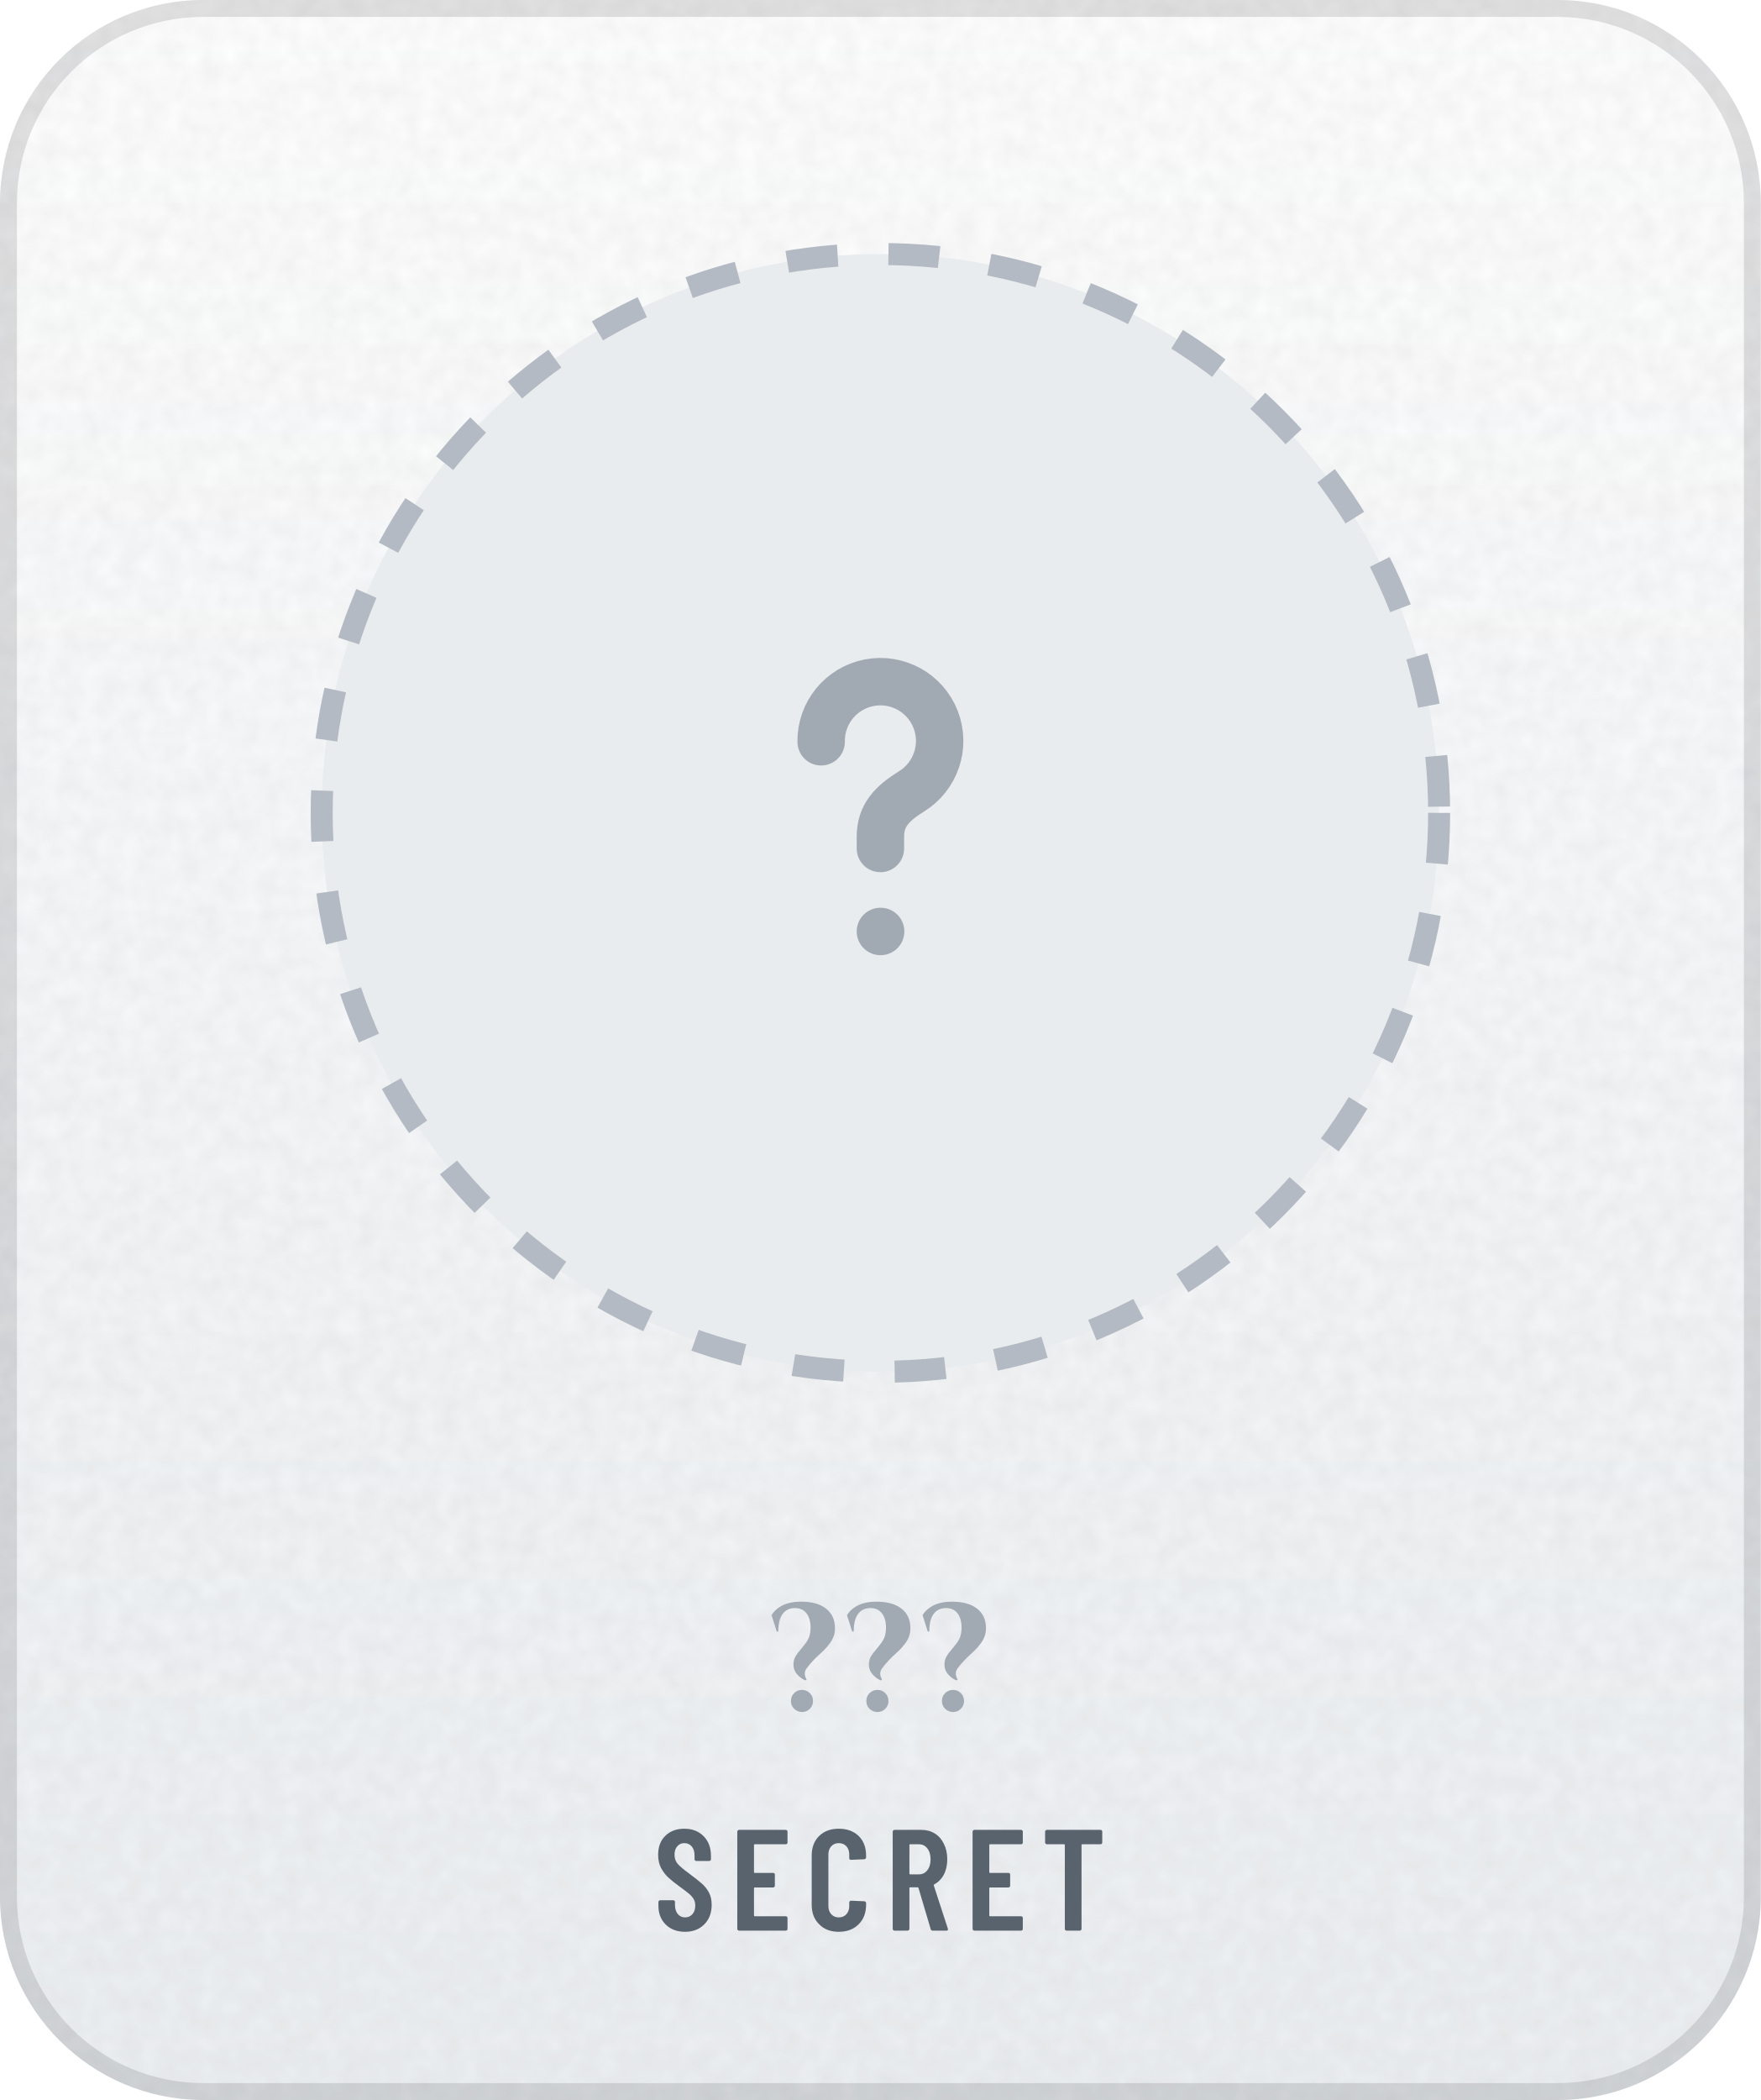
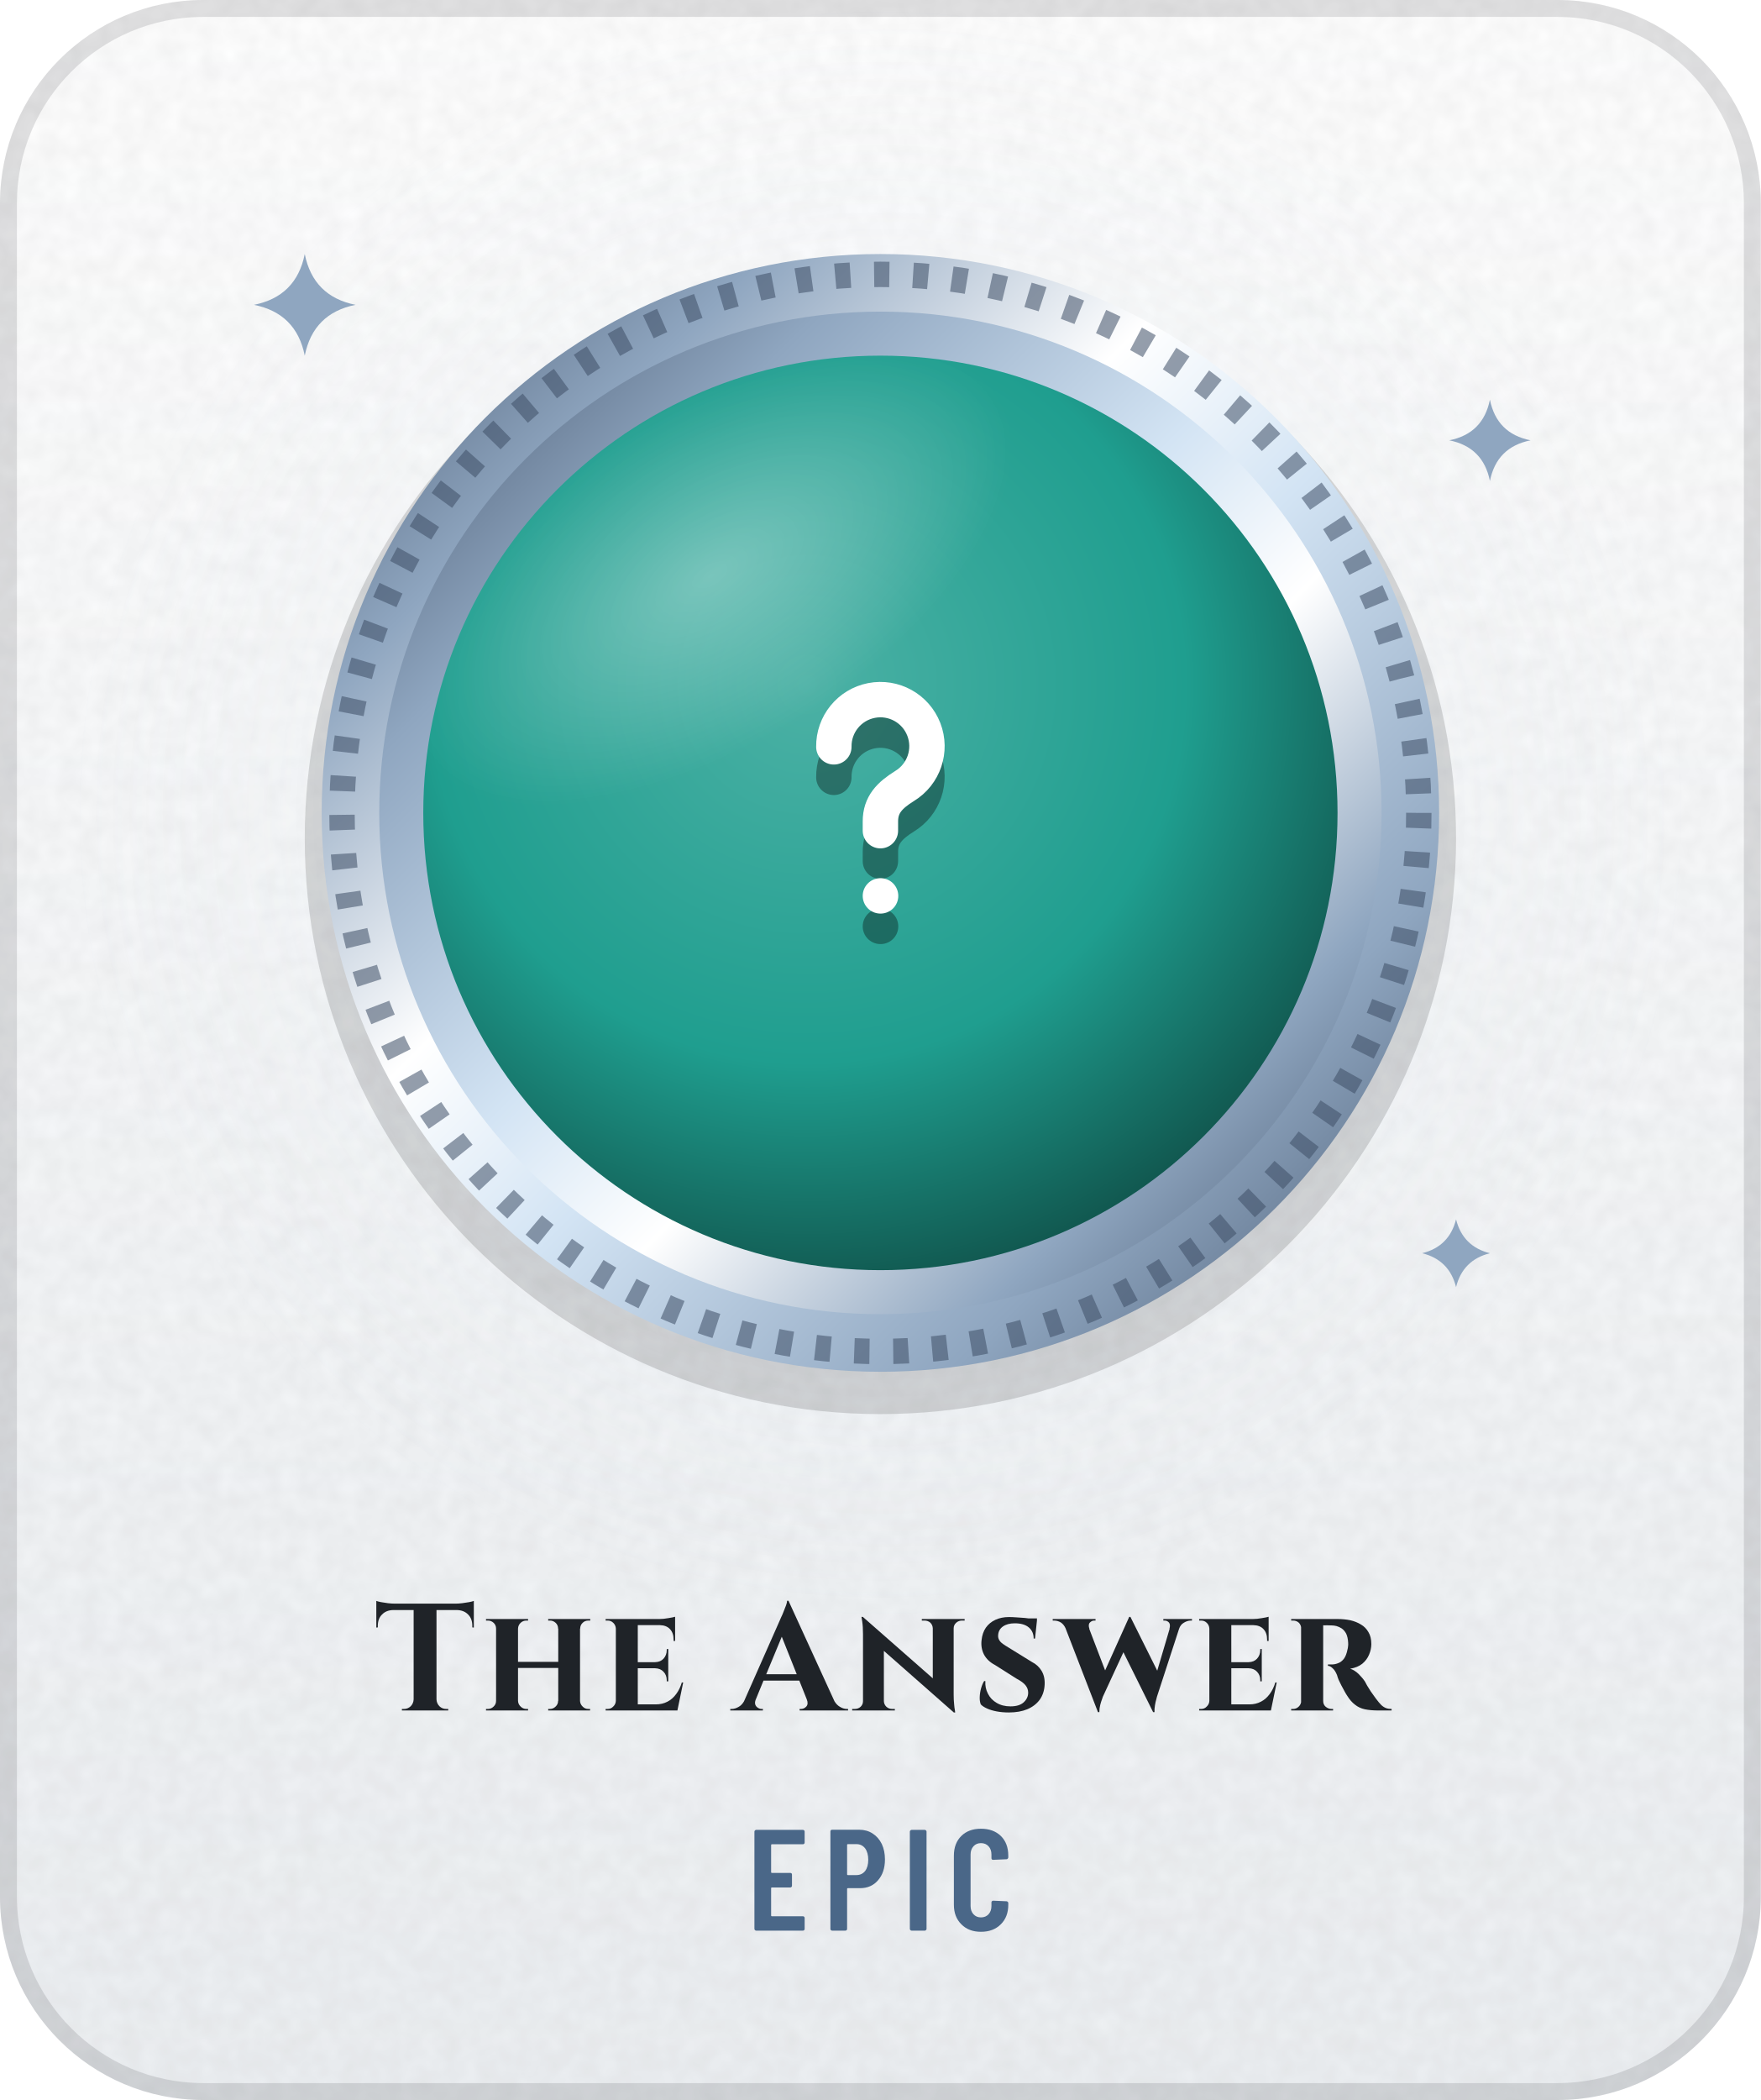
- <svg xmlns="http://www.w3.org/2000/svg" width="104" height="124" viewBox="0 0 104 124" role="img" aria-label="Secret achievement">
+ <svg xmlns="http://www.w3.org/2000/svg" width="104" height="124" viewBox="0 0 104 124" role="img" aria-label="The Answer: earned, Epic">
+   <style>@keyframes tw{0%,100%{opacity:.15;transform:scale(.45)}50%{opacity:1;transform:scale(1)}}.sp{transform-box:fill-box;transform-origin:center;animation:tw 3.4s ease-in-out infinite}@keyframes sh{0%{transform:translateX(-110px)}38%,100%{transform:translateX(200px)}}.sh{animation:sh 6.5s ease-in-out infinite}@keyframes fl{0%,100%{transform:translateY(0)}50%{transform:translateY(-3px)}}.fl{animation:fl 5s ease-in-out infinite}@media (prefers-reduced-motion:reduce){.sp,.fl{animation:none}.sh,.bu{display:none}}</style>
  <defs>
    <linearGradient id="bg" x1="0" y1="0" x2="0" y2="1">
      <stop offset="0" stop-color="#FFFFFF" />
      <stop offset="1" stop-color="#EDF0F3" />
    </linearGradient>
    <clipPath id="card">
      <rect width="104" height="124" rx="12" />
    </clipPath>
    <filter id="grain" x="0" y="0" width="100%" height="100%">
      <feTurbulence type="fractalNoise" baseFrequency=".85" numOctaves="2" stitchTiles="stitch" />
      <feColorMatrix values="0 0 0 0 0 0 0 0 0 0 0 0 0 0 0 0 0 0 .05 0" />
    </filter>
    <radialGradient id="glow" cx=".5" cy=".5" r=".5">
-       <stop offset="0" stop-color="#5A626D" stop-opacity="0" />
-       <stop offset="1" stop-color="#5A626D" stop-opacity="0" />
+       <stop offset="0" stop-color="#D3E4F4" stop-opacity="0.19" />
+       <stop offset="1" stop-color="#D3E4F4" stop-opacity="0" />
    </radialGradient>
    <linearGradient id="mh" x1="0" y1="0" x2="1" y2="0">
-       <stop offset="0" stop-color="#252A32" />
-       <stop offset="0.2" stop-color="#3A414B" />
-       <stop offset="0.4" stop-color="#838B96" />
-       <stop offset="0.54" stop-color="#5A626D" />
-       <stop offset="0.78" stop-color="#3A414B" />
-       <stop offset="1" stop-color="#252A32" />
+       <stop offset="0" stop-color="#3F4F66" />
+       <stop offset="0.2" stop-color="#8FA6C0" />
+       <stop offset="0.4" stop-color="#FFFFFF" />
+       <stop offset="0.54" stop-color="#D3E4F4" />
+       <stop offset="0.78" stop-color="#8FA6C0" />
+       <stop offset="1" stop-color="#3F4F66" />
    </linearGradient>
    <linearGradient id="md" x1="0" y1="0" x2="1" y2="1">
-       <stop offset="0" stop-color="#252A32" />
-       <stop offset="0.2" stop-color="#3A414B" />
-       <stop offset="0.4" stop-color="#838B96" />
-       <stop offset="0.54" stop-color="#5A626D" />
-       <stop offset="0.78" stop-color="#3A414B" />
-       <stop offset="1" stop-color="#252A32" />
+       <stop offset="0" stop-color="#3F4F66" />
+       <stop offset="0.2" stop-color="#8FA6C0" />
+       <stop offset="0.4" stop-color="#FFFFFF" />
+       <stop offset="0.54" stop-color="#D3E4F4" />
+       <stop offset="0.78" stop-color="#8FA6C0" />
+       <stop offset="1" stop-color="#3F4F66" />
    </linearGradient>
    <linearGradient id="mdr" x1="1" y1="1" x2="0" y2="0">
-       <stop offset="0" stop-color="#252A32" />
-       <stop offset="0.2" stop-color="#3A414B" />
-       <stop offset="0.4" stop-color="#838B96" />
-       <stop offset="0.54" stop-color="#5A626D" />
-       <stop offset="0.78" stop-color="#3A414B" />
-       <stop offset="1" stop-color="#252A32" />
+       <stop offset="0" stop-color="#3F4F66" />
+       <stop offset="0.2" stop-color="#8FA6C0" />
+       <stop offset="0.4" stop-color="#FFFFFF" />
+       <stop offset="0.54" stop-color="#D3E4F4" />
+       <stop offset="0.78" stop-color="#8FA6C0" />
+       <stop offset="1" stop-color="#3F4F66" />
    </linearGradient>
    <linearGradient id="dia" x1="0" y1="0" x2="1" y2="0">
      <stop offset="0" stop-color="#2F7DD1" />
      <stop offset=".5" stop-color="#7B61E0" />
      <stop offset="1" stop-color="#C2449A" />
    </linearGradient>
    <linearGradient id="pb" x1="0" y1="0" x2="1" y2="0">
-       <stop offset="0" stop-color="#8F5125" />
-       <stop offset="1" stop-color="#CC8850" />
+       <stop offset="0" stop-color="#2F7DD1" />
+       <stop offset="1" stop-color="#C2449A" />
    </linearGradient>
    <linearGradient id="shg" x1="0" y1="0" x2="1" y2="0">
      <stop offset="0" stop-color="#FFFFFF" stop-opacity="0" />
      <stop offset=".5" stop-color="#FFFFFF" stop-opacity=".6" />
      <stop offset="1" stop-color="#FFFFFF" stop-opacity="0" />
    </linearGradient>
    <radialGradient id="en" cx=".42" cy=".36" r=".75">
-       <stop offset="0" stop-color="#B8D5D5" />
-       <stop offset=".55" stop-color="#A6CACB" />
-       <stop offset="1" stop-color="#7C9898" />
+       <stop offset="0" stop-color="#4CB1A5" />
+       <stop offset=".55" stop-color="#1F9E8F" />
+       <stop offset="1" stop-color="#0C3F39" />
    </radialGradient>
    <linearGradient id="ig" gradientUnits="userSpaceOnUse" x1="0" y1="34" x2="0" y2="62">
-       <stop offset="0" stop-color="#7D858F" />
-       <stop offset="1" stop-color="#4E5661" />
+       <stop offset="0" stop-color="#FFFFFF" />
+       <stop offset="1" stop-color="#D3E4F4" />
    </linearGradient>
    <radialGradient id="gl" cx=".5" cy=".5" r=".5">
      <stop offset="0" stop-color="#FFFFFF" stop-opacity=".45" />
      <stop offset="1" stop-color="#FFFFFF" stop-opacity="0" />
    </radialGradient>
    <clipPath id="fc">
      <circle cx="52" cy="48" r="27" />
    </clipPath>
  </defs>
  <g clip-path="url(#card)">
    <rect width="104" height="124" fill="url(#bg)" />
    <rect width="104" height="124" filter="url(#grain)" />
  </g>
  <rect x=".5" y=".5" width="103" height="123" rx="11.5" fill="none" stroke="#1F2328" stroke-opacity=".13" />
  <circle cx="52" cy="48" r="48" fill="url(#glow)" />
-   <circle cx="52" cy="48" r="33" fill="#E9ECEF" stroke="#B3BAC3" stroke-width="1.3" stroke-dasharray="3 3" />
-   <g transform="translate(35.2 31.2) scale(1.4)" fill="none" stroke="#A1A9B3" stroke-width="2" stroke-linecap="round" stroke-linejoin="round">
+   <circle cx="52" cy="49.5" r="34" fill="#000000" fill-opacity=".14" />
+   <circle cx="52" cy="48" r="33" fill="url(#md)" />
+   <circle cx="52" cy="48" r="31.8" fill="none" stroke="#3F4F66" stroke-opacity=".55" stroke-width="1.5" stroke-dasharray=".9 1.4" />
+   <circle cx="52" cy="48" r="29.6" fill="url(#mdr)" />
+   <circle cx="52" cy="48" r="27" fill="url(#en)" />
+   <g transform="translate(38.8 36) scale(1.1)" fill="none" stroke="#000000" stroke-width="1.9" stroke-linecap="round" stroke-linejoin="round" stroke-opacity=".35">
    <path d="M9.5 9a2.5 2.5 0 1 1 3.8 2.1c-.8.5-1.3 1-1.3 1.9v.5" />
    <path d="M12 17h.01" />
  </g>
-   <g transform="translate(45.5 101) scale(0.009 -0.009)" fill="#A1A9B3">
-     <use href="#s63" x="0" />
-     <use href="#s63" x="495" />
-     <use href="#s63" x="991" />
+   <g transform="translate(38.8 34.2) scale(1.1)" fill="none" stroke="url(#ig)" stroke-width="1.9" stroke-linecap="round" stroke-linejoin="round">
+     <path d="M9.5 9a2.5 2.5 0 1 1 3.8 2.1c-.8.5-1.3 1-1.3 1.9v.5" />
+     <path d="M12 17h.01" />
  </g>
-   <g transform="translate(38.6 114) scale(0.0085 -0.0085)" fill="#59636E">
-     <use href="#m83" x="0" />
-     <use href="#m69" x="528" />
-     <use href="#m67" x="1057" />
-     <use href="#m82" x="1608" />
-     <use href="#m69" x="2163" />
-     <use href="#m84" x="2693" />
+   <g clip-path="url(#fc)">
+     <ellipse cx="42" cy="34" rx="20" ry="10" transform="rotate(-32 42 34)" fill="url(#gl)" opacity=".7" />
+     <g transform="skewX(-18)">
+       <rect class="sh" x="10" y="10" width="12" height="80" fill="url(#shg)" opacity=".6" />
+     </g>
+   </g>
+   <g transform="translate(18 18)">
+     <path class="sp" style="animation-delay:0s" d="M0 -3Q0.5 -0.5 3 0Q0.5 0.5 0 3Q-0.5 0.5 -3 0Q-0.5 -0.5 0 -3Z" fill="#8FA6C0" />
+   </g>
+   <g transform="translate(88 26)">
+     <path class="sp" style="animation-delay:1.2s" d="M0 -2.4Q0.4 -0.4 2.4 0Q0.4 0.4 0 2.4Q-0.4 0.4 -2.4 0Q-0.4 -0.4 0 -2.4Z" fill="#8FA6C0" />
+   </g>
+   <g transform="translate(86 74)">
+     <path class="sp" style="animation-delay:0.6s" d="M0 -2Q0.4 -0.4 2 0Q0.4 0.4 0 2Q-0.4 0.4 -2 0Q-0.4 -0.4 0 -2Z" fill="#8FA6C0" />
+   </g>
+   <g transform="translate(22.1 101) scale(0.009 -0.009)" fill="#1F2328">
+     <use href="#s84" x="0" />
+     <use href="#s104" x="700" />
+     <use href="#s101" x="1485" />
+     <use href="#s65" x="2365" />
+     <use href="#s110" x="3116" />
+     <use href="#s115" x="3928" />
+     <use href="#s119" x="4476" />
+     <use href="#s101" x="5380" />
+     <use href="#s114" x="5977" />
+   </g>
+   <g transform="translate(44.1 114) scale(0.0085 -0.0085)" fill="#4A6788">
+     <use href="#m69" x="0" />
+     <use href="#m80" x="529" />
+     <use href="#m73" x="1080" />
+     <use href="#m67" x="1398" />
  </g>
  <defs>
    <path id="m67" d="M42 180V521Q42 607 94 658Q145 708 230 708Q316 708 368 658Q420 607 420 521V509Q420 504 416 500Q413 496 408 496L315 492Q303 492 303 504V529Q303 564 283 586Q263 608 230 608Q198 608 178 586Q158 564 158 529V171Q158 136 178 114Q198 92 230 92Q263 92 283 114Q303 136 303 171V196Q303 201 306 204Q310 208 315 208L408 204Q413 204 416 200Q420 197 420 192V180Q420 95 368 44Q316 -8 230 -8Q145 -8 94 44Q42 95 42 180Z" />
    <path id="m69" d="M391 600H175Q170 600 170 595V406Q170 401 175 401H303Q308 401 312 398Q315 394 315 389V312Q315 307 312 304Q308 300 303 300H175Q170 300 170 295V105Q170 100 175 100H391Q396 100 400 96Q403 93 403 88V12Q403 7 400 4Q396 0 391 0H66Q61 0 58 4Q54 7 54 12V688Q54 693 58 696Q61 700 66 700H391Q396 700 400 696Q403 693 403 688V612Q403 607 400 604Q396 600 391 600Z" />
-     <path id="m82" d="M318 10 233 297Q231 301 228 301H175Q170 301 170 296V12Q170 7 166 4Q163 0 158 0H66Q61 0 58 4Q54 7 54 12V688Q54 693 58 696Q61 700 66 700H254Q307 700 348 674Q388 649 410 602Q433 556 433 496Q433 434 409 389Q385 344 342 321Q338 320 339 315L437 14Q438 12 438 9Q438 0 427 0H331Q321 0 318 10ZM170 595V396Q170 391 175 391H236Q272 391 294 419Q317 447 317 495Q317 543 294 572Q272 600 236 600H175Q170 600 170 595Z" />
-     <path id="m83" d="M34 173V199Q34 204 38 208Q41 211 46 211H137Q142 211 146 208Q149 204 149 199V179Q149 140 168 116Q188 92 219 92Q250 92 270 114Q290 137 290 174Q290 200 279 219Q268 238 248 255Q228 272 184 304Q134 340 104 368Q73 396 52 436Q32 475 32 527Q32 610 82 659Q132 708 214 708Q297 708 348 656Q399 605 399 520V496Q399 491 396 488Q392 484 387 484H297Q292 484 288 488Q285 491 285 496V522Q285 561 266 584Q246 608 214 608Q184 608 165 586Q146 565 146 527Q146 491 166 466Q187 441 247 397Q308 352 339 324Q370 295 387 261Q404 227 404 180Q404 95 353 44Q302 -8 219 -8Q136 -8 85 42Q34 92 34 173Z" />
-     <path id="m84" d="M425 688V612Q425 607 422 604Q418 600 413 600H286Q281 600 281 595V12Q281 7 278 4Q274 0 269 0H177Q172 0 168 4Q165 7 165 12V595Q165 600 160 600H40Q35 600 32 604Q28 607 28 612V688Q28 693 32 696Q35 700 40 700H413Q418 700 422 696Q425 693 425 688Z" />
-     <path id="s63" d="M8 625Q31 665 81 690Q131 714 200 714Q308 714 366 668Q424 622 424 540Q424 508 414 484Q405 459 388 438Q372 416 352 396Q331 376 308 355Q286 334 265 310Q251 294 240 279Q228 264 226 246Q224 227 238 203L230 197Q194 213 172 242Q149 271 152 310Q154 337 166 356Q177 376 194 394Q210 413 226 434Q243 454 254 481Q264 508 264 545Q263 606 236 639Q210 672 161 672Q110 672 81 634Q52 595 52 518H42ZM208 -10Q178 -10 156 11Q135 32 135 62Q135 93 156 114Q178 135 208 135Q238 135 259 114Q280 93 280 62Q280 32 259 11Q238 -10 208 -10Z" />
+     <path id="m73" d="M54 12V688Q54 693 58 696Q61 700 66 700H158Q163 700 166 696Q170 693 170 688V12Q170 7 166 4Q163 0 158 0H66Q61 0 58 4Q54 7 54 12Z" />
+     <path id="m80" d="M432 495Q432 405 384 350Q337 295 259 295H174Q169 295 169 290V12Q169 7 166 4Q162 0 157 0H65Q60 0 56 4Q53 7 53 12V689Q53 694 56 698Q60 701 65 701H253Q306 701 346 675Q387 649 410 602Q432 555 432 495ZM316 492Q316 542 294 572Q271 601 234 601H174Q169 601 169 596V391Q169 386 174 386H234Q271 386 294 414Q316 443 316 492Z" />
+     <path id="s65" d="M354 720 656 60Q671 36 690 25Q714 10 737 10H745V0H427V10H436Q456 10 471 26Q486 43 474 73L425 196H190L138 69Q132 52 136 39Q141 25 153 18Q165 10 177 10H186V0H-28V10H-19Q4 10 29 25Q48 36 62 60L296 589Q299 595 306 612Q314 628 322 649Q331 670 338 690Q345 709 345 720ZM208 238H408L310 484Z" />
+     <path id="s84" d="M654 719V544L644 545V556Q644 603 616 630Q589 658 542 659H409V73Q410 47 428 28Q447 10 473 10H486V0H182V10H195Q221 10 240 28Q258 47 259 73V659H125Q79 658 52 630Q24 603 24 556V545L14 544V719Q24 715 44 711Q65 707 90 704Q115 701 136 701H532Q554 701 578 704Q603 707 624 711Q645 715 654 719Z" />
+     <path id="s101" d="M543 184 505 0H34V10H47Q69 10 84 26Q100 41 101 63V537Q100 560 84 575Q69 590 47 590H34V600H385Q414 600 446 606Q478 611 490 615V456H480V465Q480 509 456 534Q433 559 389 560H245V317H359Q394 318 414 340Q435 363 435 396V403H445V191H435V199Q435 232 414 254Q394 276 359 277H245V40H363Q406 40 440 58Q473 75 497 108Q521 140 534 184Z" />
+     <path id="s104" d="M100 63V537Q100 560 84 575Q68 590 46 590H34V600H310V590H299Q277 590 261 575Q245 560 244 537V319H508V537H507Q507 560 491 575Q475 590 453 590H442V600H718V590H706Q683 590 668 575Q652 560 652 537H651V63Q652 41 668 26Q683 10 706 10H717V0H442V10H453Q475 10 491 26Q507 41 507 63H508V279H244V63Q245 41 261 26Q277 10 299 10H310V0H34V10H46Q68 10 84 26Q100 41 100 63Z" />
+     <path id="s110" d="M91 614 550 211V539Q549 561 534 576Q518 590 495 590H478V600H759V590H742Q720 590 704 576Q687 561 687 539V104Q687 69 690 42Q692 16 695 2L697 -13H688L229 391V61Q230 39 246 24Q262 10 284 10H301V0H21V10H37Q60 10 76 24Q92 39 92 61V500Q92 551 87 583L82 614Z" />
+     <path id="s114" d="M106 0H41V10H53Q75 10 91 26Q103 38 106 54V547Q103 564 91 576Q75 590 54 590H41V600H349Q390 600 429 592Q468 583 499 564Q530 546 548 514Q567 483 567 436Q567 401 552 366Q538 332 508 307Q477 282 428 274Q457 265 484 239Q510 213 525 190Q529 182 539 164Q549 147 564 124Q580 102 597 78Q617 51 632 36Q647 22 663 16Q679 10 700 10V0H616Q562 0 524 8Q487 16 460 38Q432 59 409 96Q400 109 390 128Q380 146 370 165Q360 184 352 202Q345 220 342 232Q329 264 312 278Q296 293 282 293V302H307Q328 302 348 310Q369 317 386 338Q403 360 411 402Q413 408 414 419Q416 430 415 444Q413 481 402 504Q390 526 373 538Q356 549 338 554Q321 558 308 558Q289 559 274 559Q259 558 251 559V63Q251 38 268 24Q286 10 306 10H316V0Z" />
+     <path id="s115" d="M238 613Q258 613 286 611Q315 609 343 607Q356 605 367 604H422L421 594Q422 594 422 594L409 472H400Q400 518 368 545Q336 572 276 572Q228 572 198 551Q169 530 167 495Q165 477 174 462Q182 448 198 437Q213 426 232 415L389 318Q429 298 452 260Q475 222 472 168Q469 112 440 71Q410 30 358 8Q307 -13 237 -13Q194 -13 157 -6Q120 1 94 13Q67 25 53 40Q45 60 46 88Q47 117 55 146Q63 174 75 193H83Q80 148 100 110Q119 72 157 50Q195 27 248 27Q306 27 335 54Q364 81 364 117Q364 144 346 166Q329 187 289 208L147 298Q97 324 74 367Q52 410 58 461Q63 509 86 543Q110 577 149 595Q188 613 238 613Z" />
+     <path id="s119" d="M487 614 663 261 744 535H743Q751 564 740 577Q728 590 711 590H703V600H891V590H884Q861 590 838 576Q815 563 806 535L661 90L657 74Q652 58 648 34Q644 11 645 -11H636L441 382L306 90L301 75Q295 60 289 37Q283 14 283 -11H274L61 540Q50 564 31 577Q10 590 -15 590H-23V600H258V590H250Q234 590 221 577Q208 564 218 535H217L321 263L479 614Z" />
  </defs>
</svg>
